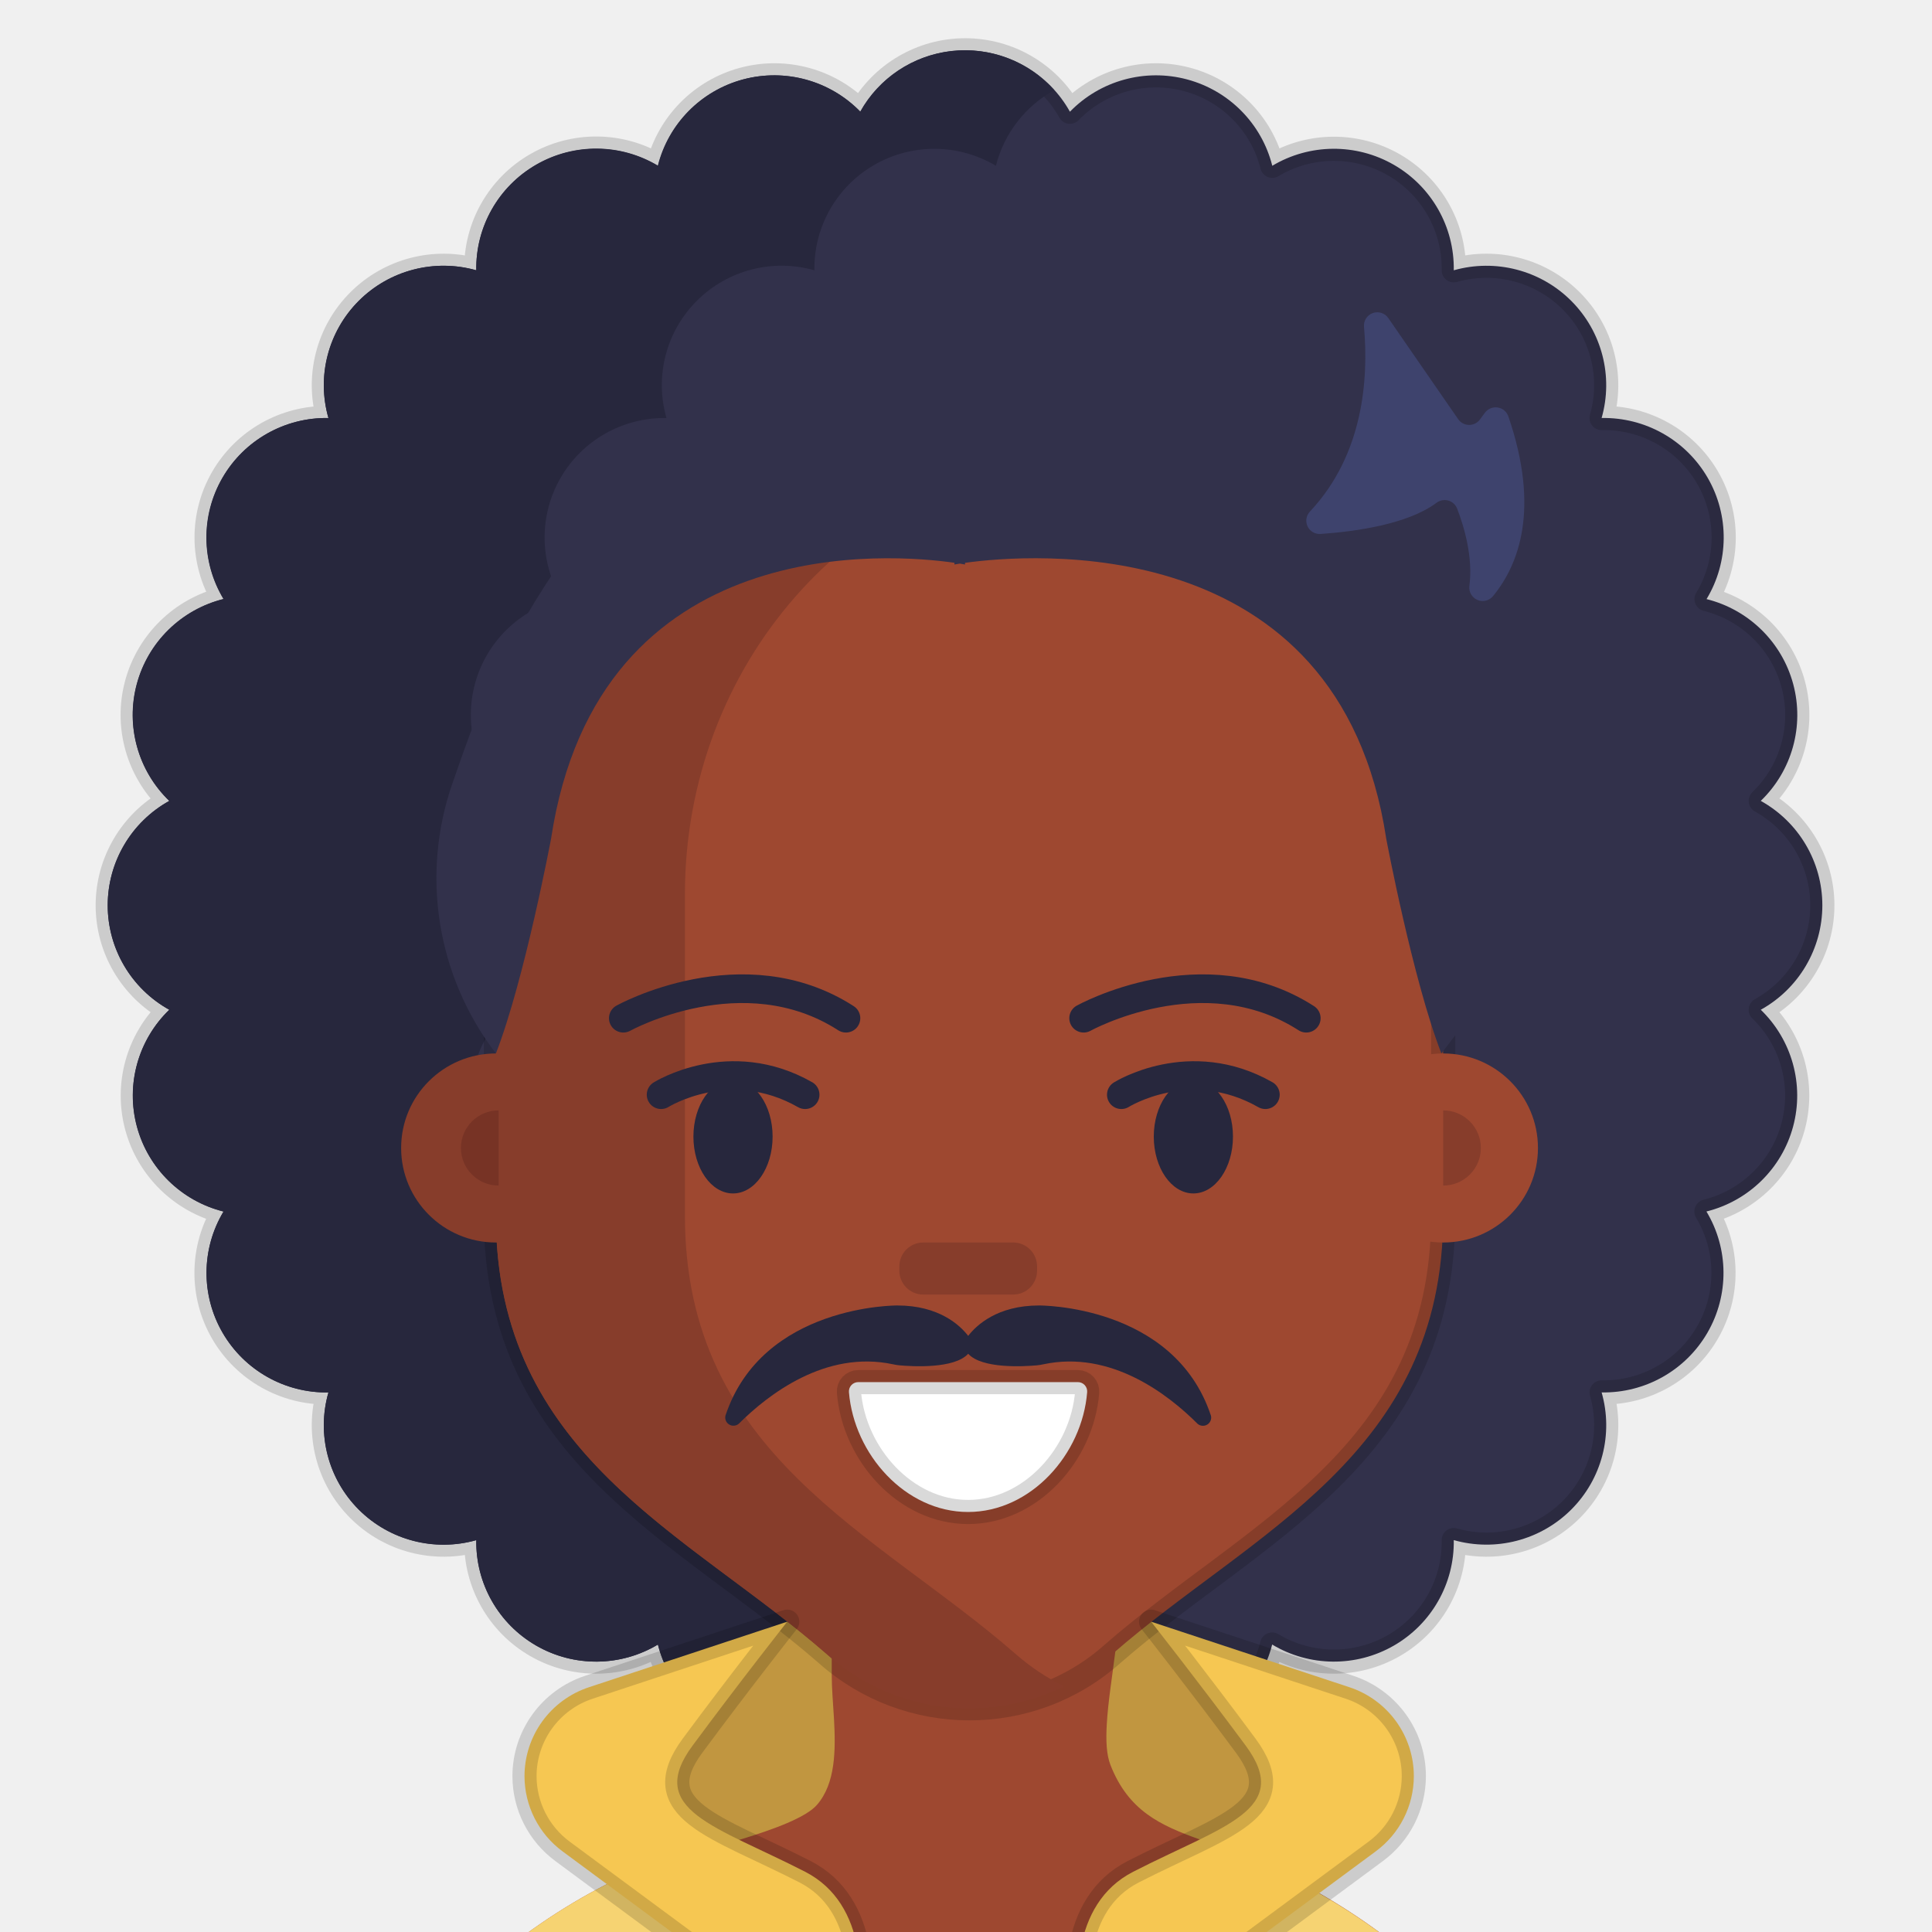
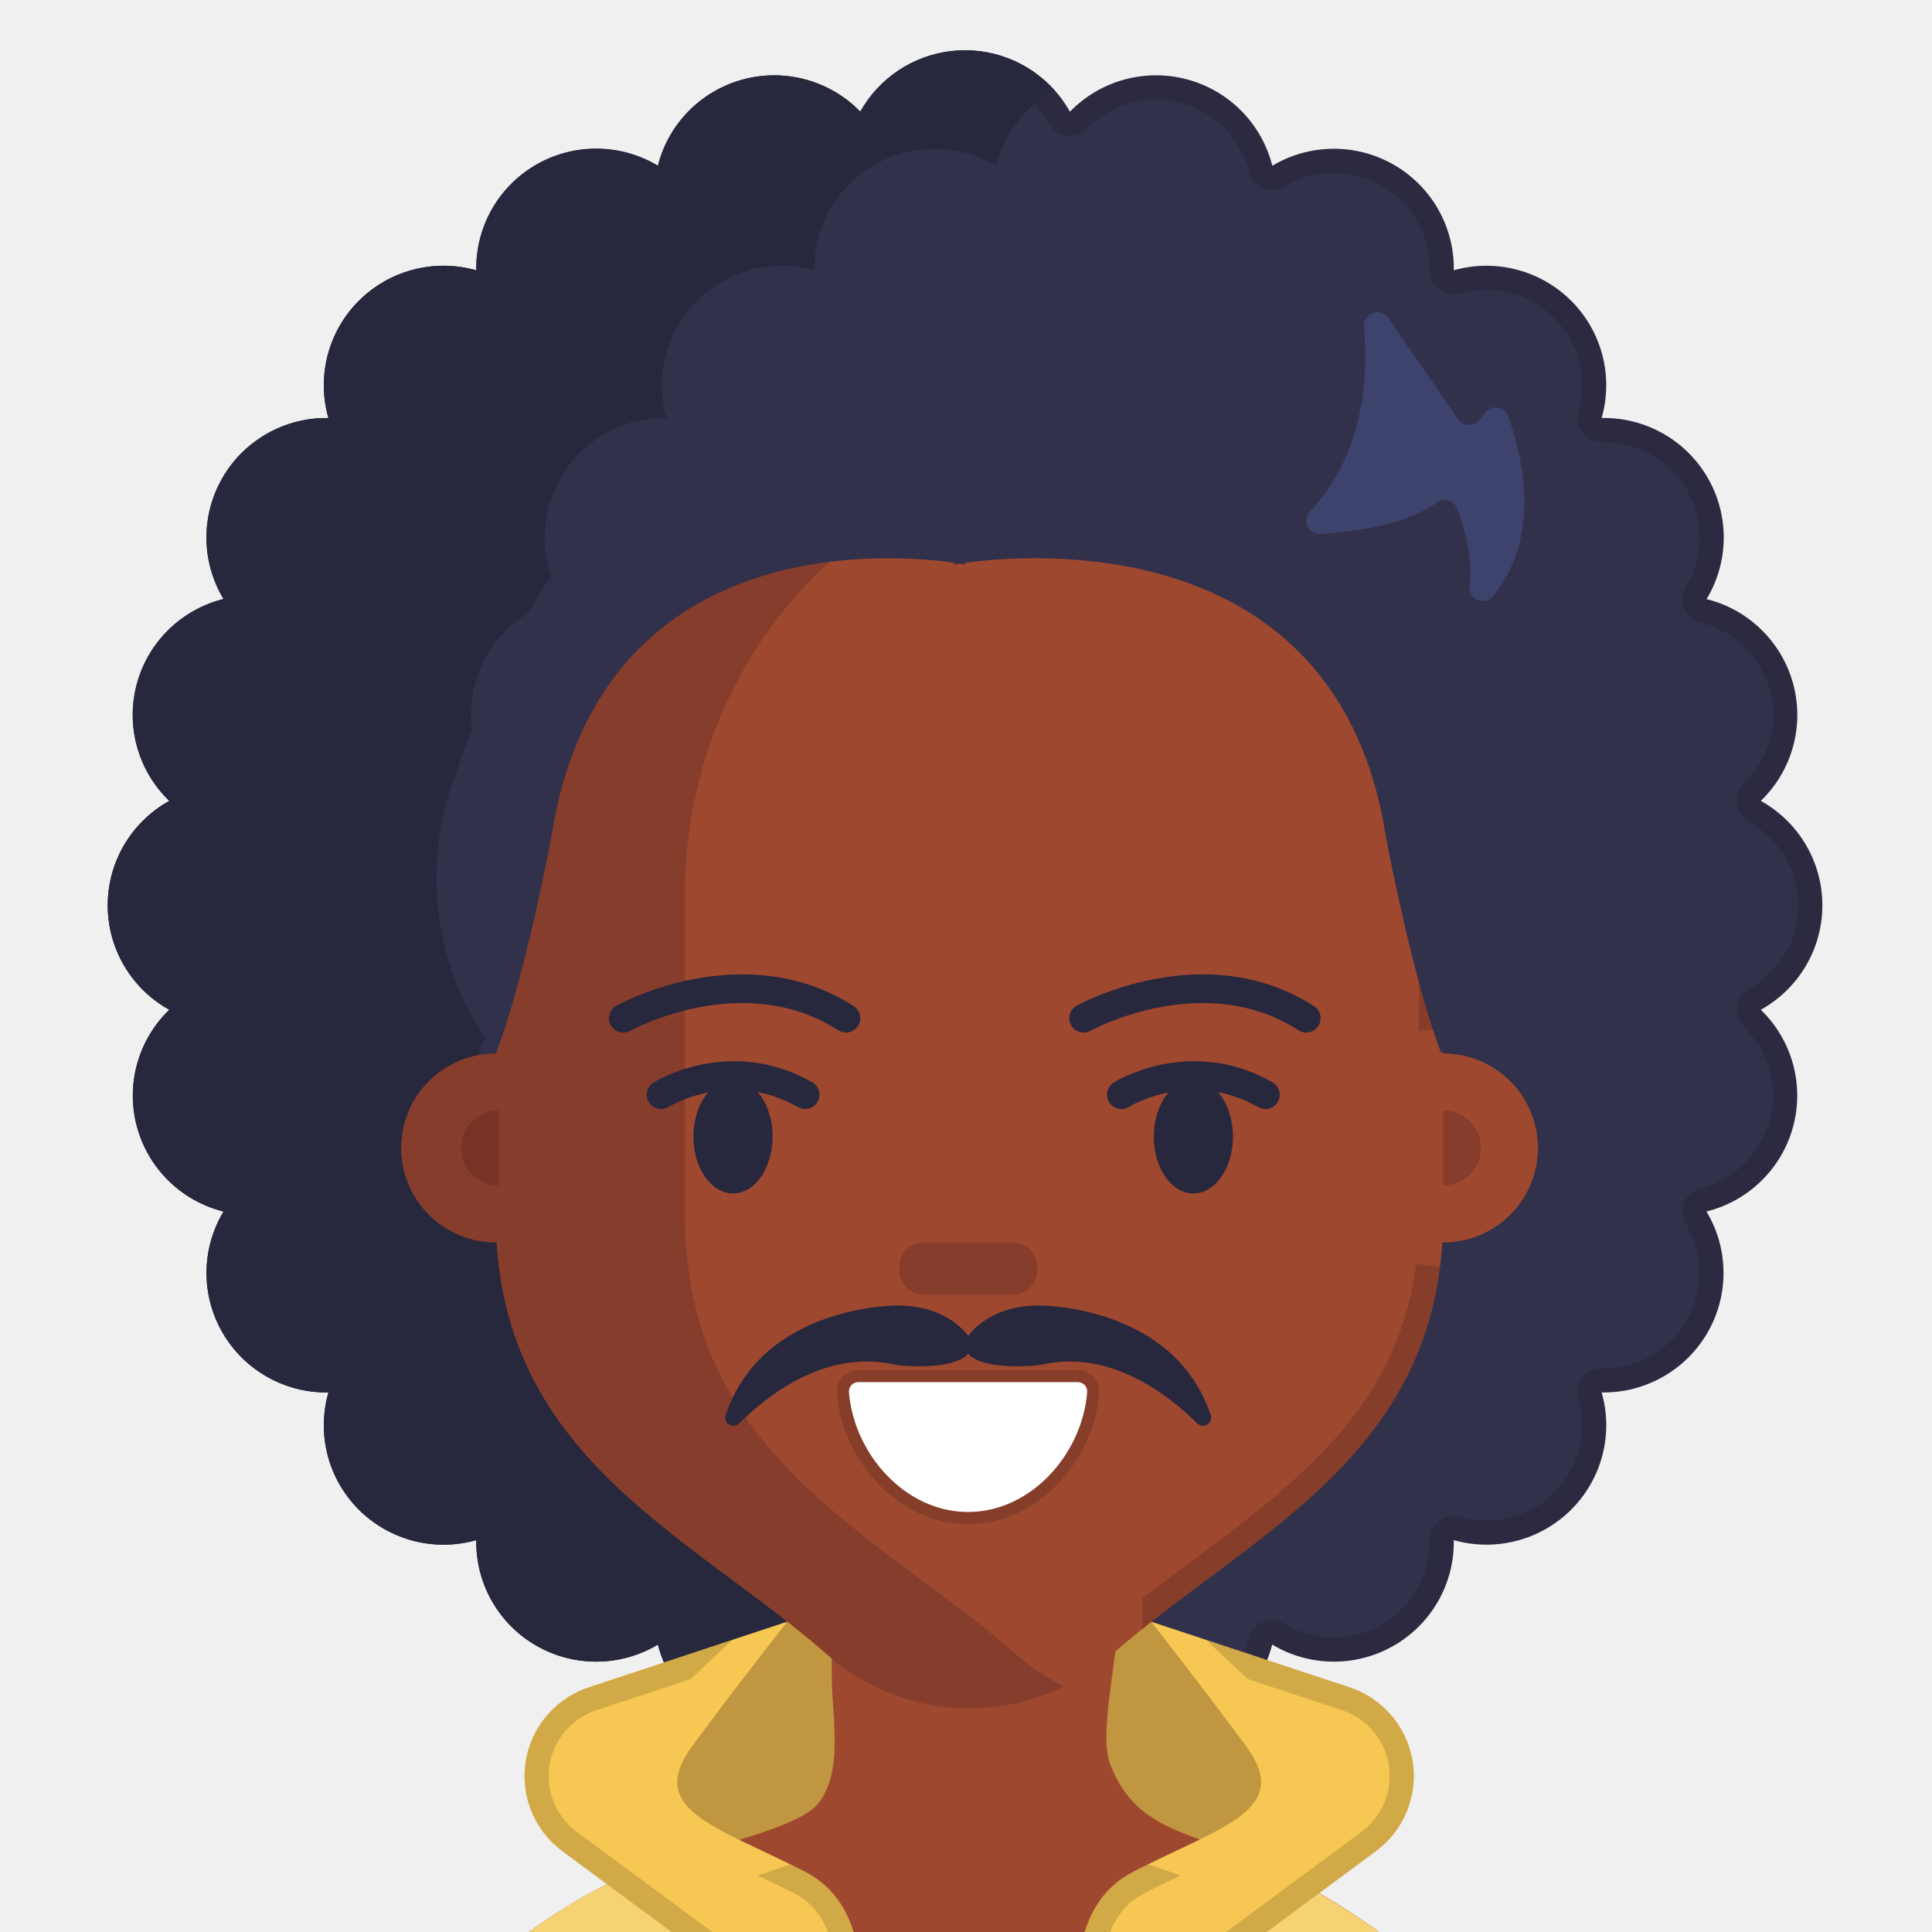
<svg xmlns="http://www.w3.org/2000/svg" id="Layer_1" viewBox="0 0 160 160">
  <defs>
    <style>.cls-1{fill:#f6d372;}.cls-2{fill:#32314b;}.cls-3{fill:#9e4830;}.cls-4{fill:#3e436d;}.cls-5{fill:#fff;}.cls-6{fill:#873d2b;}.cls-7{fill:#773325;}.cls-8{fill:#f6c752;}.cls-9{fill:#c19640;}.cls-10{fill:none;stroke:#27273d;stroke-linecap:round;stroke-width:2.374px;}.cls-11{fill:#e88032;}.cls-12{fill:#27273d;}</style>
  </defs>
  <g id="Avatars">
    <g id="Artboard">
      <g id="Men">
        <g id="Avatar-Users2_7">
          <g id="Icons">
-             <path id="Path" class="cls-2" d="M145.819,83.624c3.148-1.746,5.1-5.056,5.1-8.649s-1.952-6.902-5.1-8.649c2.591-2.498,3.62-6.201,2.687-9.673-.933-3.472-3.68-6.166-7.177-7.038,1.862-3.085,1.896-6.936.09-10.054s-5.169-5.011-8.78-4.944c.987-3.451.024-7.164-2.518-9.703-2.542-2.54-6.264-3.508-9.726-2.53.059-3.594-1.84-6.939-4.962-8.736s-6.976-1.767-10.068.081c-.876-3.485-3.578-6.223-7.059-7.153-3.481-.93-7.193.094-9.699,2.676-1.751-3.139-5.071-5.086-8.673-5.086s-6.922,1.946-8.673,5.086c-2.506-2.582-6.219-3.606-9.7-2.676-3.481.93-6.182,3.668-7.059,7.153-3.094-1.862-6.958-1.901-10.089-.101-3.131,1.8-5.034,5.154-4.968,8.757-3.462-.978-7.184-.01-9.726,2.53s-3.506,6.253-2.518,9.703c-3.605-.061-6.959,1.832-8.762,4.945-1.803,3.113-1.772,6.956.082,10.039-3.504.866-6.26,3.562-7.195,7.039-.936,3.477.097,7.186,2.695,9.685-3.148,1.746-5.1,5.056-5.1,8.649s1.952,6.902,5.1,8.649c-2.591,2.499-3.619,6.202-2.687,9.674.933,3.472,3.68,6.167,7.176,7.04-1.851,3.084-1.88,6.927-.074,10.038,1.805,3.111,5.16,5.002,8.765,4.939-.988,3.45-.025,7.164,2.518,9.703,2.542,2.539,6.265,3.506,9.727,2.527-.059,3.596,1.842,6.942,4.967,8.739,3.125,1.797,6.981,1.762,10.073-.09.874,3.487,3.576,6.226,7.058,7.157,3.482.93,7.195-.096,9.7-2.68,1.751,3.139,5.071,5.086,8.673,5.086s6.922-1.946,8.673-5.086c2.505,2.588,6.221,3.616,9.705,2.685,3.484-.93,6.187-3.673,7.06-7.162,3.092,1.853,6.948,1.887,10.073.09,3.125-1.797,5.026-5.142,4.967-8.739,3.462.98,7.184.013,9.727-2.527,2.542-2.539,3.506-6.253,2.518-9.703,3.605.061,6.959-1.832,8.762-4.945,1.803-3.113,1.772-6.956-.082-10.039,3.495-.872,6.243-3.564,7.177-7.034.935-3.47-.09-7.172-2.677-9.673Z" stroke="#000" stroke-opacity="0.15" stroke-width="2" stroke-linejoin="round" />
-             <polygon id="Path-2" class="cls-9" points="90.221 134.647 90.936 150.846 100.483 154.135 109.289 147.342 95.33 134.301 90.221 134.647" />
+             <g fill="#32314b">
+               <path d="M145.819,83.624c3.148-1.746,5.1-5.056,5.1-8.649s-1.952-6.902-5.1-8.649c2.591-2.498,3.62-6.201,2.687-9.673-.933-3.472-3.68-6.166-7.177-7.038,1.862-3.085,1.896-6.936.09-10.054s-5.169-5.011-8.78-4.944c.987-3.451.024-7.164-2.518-9.703-2.542-2.54-6.264-3.508-9.726-2.53.059-3.594-1.84-6.939-4.962-8.736s-6.976-1.767-10.068.081c-.876-3.485-3.578-6.223-7.059-7.153-3.481-.93-7.193.094-9.699,2.676-1.751-3.139-5.071-5.086-8.673-5.086s-6.922,1.946-8.673,5.086c-2.506-2.582-6.219-3.606-9.7-2.676-3.481.93-6.182,3.668-7.059,7.153-3.094-1.862-6.958-1.901-10.089-.101-3.131,1.8-5.034,5.154-4.968,8.757-3.462-.978-7.184-.01-9.726,2.53s-3.506,6.253-2.518,9.703c-3.605-.061-6.959,1.832-8.762,4.945-1.803,3.113-1.772,6.956.082,10.039-3.504.866-6.26,3.562-7.195,7.039-.936,3.477.097,7.186,2.695,9.685-3.148,1.746-5.1,5.056-5.1,8.649s1.952,6.902,5.1,8.649c-2.591,2.499-3.619,6.202-2.687,9.674.933,3.472,3.68,6.167,7.176,7.04-1.851,3.084-1.88,6.927-.074,10.038,1.805,3.111,5.16,5.002,8.765,4.939-.988,3.45-.025,7.164,2.518,9.703,2.542,2.539,6.265,3.506,9.727,2.527-.059,3.596,1.842,6.942,4.967,8.739,3.125,1.797,6.981,1.762,10.073-.09.874,3.487,3.576,6.226,7.058,7.157,3.482.93,7.195-.096,9.7-2.68,1.751,3.139,5.071,5.086,8.673,5.086s6.922-1.946,8.673-5.086c2.505,2.588,6.221,3.616,9.705,2.685,3.484-.93,6.187-3.673,7.06-7.162,3.092,1.853,6.948,1.887,10.073.09,3.125-1.797,5.026-5.142,4.967-8.739,3.462.98,7.184.013,9.727-2.527,2.542-2.539,3.506-6.253,2.518-9.703,3.605.061,6.959-1.832,8.762-4.945,1.803-3.113,1.772-6.956-.082-10.039,3.495-.872,6.243-3.564,7.177-7.034.935-3.47-.09-7.172-2.677-9.673Z" id="ab0" />
+             </g>
+             <mask id="am0" maskUnits="userSpaceOnUse" x="0" y="0" width="160" height="160">
+               <use href="#ab0" fill="#fff" />
+               <use href="#ab18" fill="#000" stroke="#000" stroke-width="4" stroke-linejoin="round" />
+               <use href="#ab20" fill="#000" stroke="#000" stroke-width="4" stroke-linejoin="round" />
+             </mask>
+             <use href="#ab0" fill="none" stroke="#000" stroke-opacity="0.15" stroke-width="4" stroke-linejoin="round" mask="url(#am0)" />
+             <g fill="#c19640">
+               <polygon points="90.221 134.647 90.936 150.846 100.483 154.135 109.289 147.342 95.33 134.301 90.221 134.647" id="ab1" />
+             </g>
            <path id="Path-3" class="cls-12" d="M57.719,24.902c-2.552,2.539-3.519,6.261-2.524,9.717-3.604-.062-6.959,1.83-8.762,4.942-1.803,3.113-1.772,6.956.082,10.038-3.501.872-6.252,3.569-7.185,7.045s.099,7.183,2.695,9.682c-3.15,1.745-5.104,5.055-5.104,8.649s1.954,6.904,5.104,8.649c-2.589,2.499-3.616,6.201-2.684,9.672s3.678,6.165,7.173,7.039c-1.856,3.083-1.888,6.928-.084,10.042s5.159,5.007,8.764,4.946c-.991,3.454-.025,7.172,2.522,9.714s6.275,3.506,9.74,2.52c-.053,3.591,1.849,6.93,4.969,8.723,3.121,1.794,6.971,1.761,10.061-.085.67,2.664,2.419,4.932,4.83,6.261-2.138,2.391-5.306,3.601-8.499,3.247-3.193-.354-6.016-2.229-7.575-5.031-2.505,2.584-6.219,3.61-9.7,2.68-3.482-.93-6.183-3.67-7.058-7.157-3.091,1.852-6.947,1.887-10.072.091-3.125-1.796-5.027-5.14-4.969-8.736-3.463.983-7.188.016-9.731-2.525-2.543-2.541-3.505-6.257-2.513-9.709-3.605.061-6.96-1.833-8.764-4.946-1.804-3.113-1.773-6.957.08-10.041-3.493-.873-6.238-3.565-7.172-7.034-.934-3.469.09-7.169,2.676-9.67-3.148-1.746-5.1-5.056-5.1-8.649s1.952-6.902,5.1-8.649c-2.589-2.5-3.616-6.202-2.683-9.673.932-3.471,3.678-6.166,7.173-7.041-1.86-3.085-1.894-6.934-.087-10.051,1.806-3.117,5.168-5.01,8.777-4.943-.992-3.451-.03-7.167,2.513-9.709,2.543-2.541,6.268-3.508,9.731-2.525-.057-3.594,1.842-6.936,4.964-8.733,3.121-1.797,6.974-1.768,10.067.078.876-3.485,3.578-6.223,7.059-7.153,3.481-.93,7.193.094,9.7,2.676,1.56-2.801,4.383-4.675,7.576-5.03,3.193-.355,6.361.853,8.501,3.243-2.411,1.331-4.162,3.599-4.833,6.264-3.093-1.845-6.946-1.875-10.067-.078s-5.021,5.14-4.964,8.733c-3.46-.986-7.184-.022-9.728,2.517Z" />
-             <polygon id="Path-4" class="cls-9" points="70.303 134.647 69.589 150.846 60.042 154.135 51.239 147.342 65.195 134.301 70.303 134.647" />
-             <path id="Path-5" class="cls-3" d="M118.966,163.958c-5.929,2.977-12.184,5.26-18.639,6.804-1.449.348-2.914.659-4.394.933-.31.061-.619.115-.932.17-1.129.197-2.265.373-3.401.522l-.449.061c-.844.109-1.701.207-2.537.288-2.864.285-5.762.427-8.694.427-1.361,0-2.714-.031-4.061-.092-.466-.024-.932-.047-1.398-.078-.744-.043-1.485-.097-2.224-.163-.739-.066-1.447-.137-2.122-.214l-.197-.02-.34-.041c-.119,0-.238-.024-.34-.041-.588-.071-1.177-.149-1.762-.231-.762-.109-1.524-.231-2.279-.356-1.481-.253-2.947-.543-4.398-.868-7.352-1.646-14.457-4.246-21.132-7.733,3.202-2.877,6.765-5.33,10.598-7.295h0c.574-.298,1.16-.589,1.758-.872.313-.144.633-.272.959-.383.269-.095.571-.197.895-.295,1.333-.417,3.061-.882,4.837-1.384h0c.837-.231,1.684-.475,2.51-.729h0c2.894-.878,5.53-1.855,6.439-2.903,1.531-1.77,1.551-4.487,1.405-7.122h0c-.075-1.272-.187-2.52-.187-3.629v-1.394h0c0-1.116-.051-2.035-.088-2.781-.031-.848-.065-1.486-.054-1.977.027-2.157.806-1.421,5.139-2.873.232-.064.469-.112.707-.142h0c3.337-.492,15.714-1.112,17.061.142.939.875,1.095,2.666.952,4.789h0c-.044.726-.129,1.492-.228,2.272h0c-.252,2.035-.609,4.206-.711,6.047h0c-.082,1.357-.027,2.527.306,3.375,1.486,3.792,4.122,4.992,7.377,6.159h0c.755.268,1.541.539,2.354.834h0c.888.339,1.799.678,2.741,1.123.069.027.136.059.201.095.827.383,1.636.79,2.425,1.201.789.41,1.466.783,2.17,1.187,3.515,2.009,6.782,4.421,9.734,7.187Z" />
-             <path id="Path-6" class="cls-3" d="M119.517,74.073v26.607c0,19.844-15.84,26.2-27.387,36.29-6.741,6.006-16.931,6.006-23.673,0-11.564-10.093-27.391-16.449-27.391-36.29v-26.872c.092-13.885,7.564-25.915,18.472-31.915.34-.197.714-.383,1.071-.563,4.13-2.092,8.661-3.276,13.289-3.473.469-.027.946-.034,1.422-.034h9.932c8.024.022,15.764,2.962,21.768,8.269.919.801,1.794,1.65,2.622,2.544,5.917,6.414,9.386,14.697,9.803,23.402h0c.048.681.071,1.359.071,2.035Z" stroke="#000" stroke-opacity="0.15" stroke-width="2" stroke-linejoin="round" />
-             <path id="Path-7" class="cls-6" d="M56.722,100.681v-26.607c0-18.993,13.809-34.594,31.394-36.121-.942-.088-1.895-.129-2.86-.129h-9.928c-18.921,0-34.258,16.232-34.258,36.249v13.17c-4.336,0-7.85,3.505-7.85,7.828s3.515,7.828,7.85,7.828h.075c1.139,18.115,16.204,24.375,27.309,34.075,5.388,4.82,13.177,5.88,19.663,2.676-1.449-.712-2.797-1.612-4.01-2.676-11.547-10.09-27.384-16.449-27.384-36.293Z" />
-             <ellipse id="Oval" class="cls-3" cx="119.517" cy="95.071" rx="7.85" ry="7.828" />
+             <g fill="#c19640">
+               <polygon points="70.303 134.647 69.589 150.846 60.042 154.135 51.239 147.342 65.195 134.301 70.303 134.647" id="ab3" />
+             </g>
+             <g fill="#9e4830">
+               <path d="M118.966,163.958c-5.929,2.977-12.184,5.26-18.639,6.804-1.449.348-2.914.659-4.394.933-.31.061-.619.115-.932.17-1.129.197-2.265.373-3.401.522l-.449.061c-.844.109-1.701.207-2.537.288-2.864.285-5.762.427-8.694.427-1.361,0-2.714-.031-4.061-.092-.466-.024-.932-.047-1.398-.078-.744-.043-1.485-.097-2.224-.163-.739-.066-1.447-.137-2.122-.214l-.197-.02-.34-.041c-.119,0-.238-.024-.34-.041-.588-.071-1.177-.149-1.762-.231-.762-.109-1.524-.231-2.279-.356-1.481-.253-2.947-.543-4.398-.868-7.352-1.646-14.457-4.246-21.132-7.733,3.202-2.877,6.765-5.33,10.598-7.295h0c.574-.298,1.16-.589,1.758-.872.313-.144.633-.272.959-.383.269-.095.571-.197.895-.295,1.333-.417,3.061-.882,4.837-1.384h0c.837-.231,1.684-.475,2.51-.729h0c2.894-.878,5.53-1.855,6.439-2.903,1.531-1.77,1.551-4.487,1.405-7.122h0c-.075-1.272-.187-2.52-.187-3.629v-1.394h0c0-1.116-.051-2.035-.088-2.781-.031-.848-.065-1.486-.054-1.977.027-2.157.806-1.421,5.139-2.873.232-.064.469-.112.707-.142h0c3.337-.492,15.714-1.112,17.061.142.939.875,1.095,2.666.952,4.789h0c-.044.726-.129,1.492-.228,2.272h0c-.252,2.035-.609,4.206-.711,6.047h0c-.082,1.357-.027,2.527.306,3.375,1.486,3.792,4.122,4.992,7.377,6.159h0c.755.268,1.541.539,2.354.834h0c.888.339,1.799.678,2.741,1.123.069.027.136.059.201.095.827.383,1.636.79,2.425,1.201.789.41,1.466.783,2.17,1.187,3.515,2.009,6.782,4.421,9.734,7.187Z" id="ab4" />
+             </g>
+             <g fill="#9e4830">
+               <path d="M119.517,74.073v26.607c0,19.844-15.84,26.2-27.387,36.29-6.741,6.006-16.931,6.006-23.673,0-11.564-10.093-27.391-16.449-27.391-36.29v-26.872c.092-13.885,7.564-25.915,18.472-31.915.34-.197.714-.383,1.071-.563,4.13-2.092,8.661-3.276,13.289-3.473.469-.027.946-.034,1.422-.034h9.932c8.024.022,15.764,2.962,21.768,8.269.919.801,1.794,1.65,2.622,2.544,5.917,6.414,9.386,14.697,9.803,23.402h0c.048.681.071,1.359.071,2.035Z" id="ab5" />
+             </g>
+             <mask id="am5" maskUnits="userSpaceOnUse" x="0" y="0" width="160" height="160">
+               <use href="#ab5" fill="#fff" />
+               <use href="#ab4" fill="#000" stroke="#000" stroke-width="4" stroke-linejoin="round" />
+               <use href="#ab6" fill="#000" stroke="#000" stroke-width="4" stroke-linejoin="round" />
+               <use href="#ab7" fill="#000" stroke="#000" stroke-width="4" stroke-linejoin="round" />
+               <use href="#ab12" fill="#000" stroke="#000" stroke-width="4" stroke-linejoin="round" />
+             </mask>
+             <use href="#ab5" fill="none" stroke="#000" stroke-opacity="0.15" stroke-width="4" stroke-linejoin="round" mask="url(#am5)" />
+             <g fill="#873d2b">
+               <path d="M56.722,100.681v-26.607c0-18.993,13.809-34.594,31.394-36.121-.942-.088-1.895-.129-2.86-.129h-9.928c-18.921,0-34.258,16.232-34.258,36.249v13.17c-4.336,0-7.85,3.505-7.85,7.828s3.515,7.828,7.85,7.828h.075c1.139,18.115,16.204,24.375,27.309,34.075,5.388,4.82,13.177,5.88,19.663,2.676-1.449-.712-2.797-1.612-4.01-2.676-11.547-10.09-27.384-16.449-27.384-36.293Z" id="ab6" />
+             </g>
+             <g fill="#9e4830">
+               <ellipse cx="119.517" cy="95.071" rx="7.85" ry="7.828" id="ab7" />
+             </g>
            <path id="Path-8" class="cls-10" d="M51.62,84.323s9.894-5.498,18.438,0" />
            <ellipse id="Oval-2" class="cls-12" cx="60.705" cy="94.128" rx="3.279" ry="4.708" />
            <path id="Path-9" class="cls-10" d="M89.742,84.323s9.894-5.498,18.438,0" />
            <ellipse id="Oval-3" class="cls-12" cx="98.83" cy="94.128" rx="3.279" ry="4.708" />
-             <rect id="Rectangle" class="cls-6" x="74.48" y="102.899" width="11.405" height="4.311" rx="1.977" ry="1.977" />
+             <g fill="#873d2b">
+               <rect x="74.48" y="102.899" width="11.405" height="4.311" rx="1.977" ry="1.977" id="ab12" />
+             </g>
            <path id="Path-10" class="cls-10" d="M54.749,90.658s5.667-3.568,11.928,0" />
            <path id="Path-11" class="cls-10" d="M92.864,90.658s5.667-3.568,11.928,0" />
            <path id="Path-12" class="cls-7" d="M41.294,91.957c-1.724,0-3.122,1.394-3.122,3.113s1.398,3.113,3.122,3.113v-6.227Z" />
            <path id="Path-13" class="cls-6" d="M119.517,98.184c1.724,0,3.122-1.394,3.122-3.113s-1.398-3.113-3.122-3.113v6.227Z" />
-             <path id="Path-14" class="cls-5" d="M71.075,114.461c-.215 0-.421.09-.567.248-.146.158-.219.369-.202.583.422,5.152,4.68,9.924,9.864,9.924h0c5.194,0,9.452-4.772,9.864-9.924.017-.214-.056-.425-.202-.583s-.351-.248-.567-.248h-18.19Z" stroke="#000" stroke-opacity="0.15" stroke-width="2" stroke-linejoin="round" />
-             <path id="Path-15" class="cls-2" d="M113.483,37.838l-23.105-12.125h-20.323c-14.847,7.784-26.181,20.892-31.717,36.68l-.85,2.425c-2.665,7.6-1.319,16.027,3.582,22.425h0c2.364-6.085,4.565-17.772,4.565-17.772,3.898-25.776,28.442-23.582,33.407-22.863v.142s.16-.031.449-.075c.275.044.429.075.429.075v-.139c5.102-.709,30.975-3.002,34.884,22.859,0,0,2.201,11.687,4.565,17.772l7.85-10.249-13.734-39.156Z" />
+             <use href="#ab17" fill="none" stroke="#000" stroke-opacity="0.15" stroke-width="2" stroke-linejoin="round" />
+             <g fill="#fff">
+               <path d="M71.075,114.461c-.215 0-.421.09-.567.248-.146.158-.219.369-.202.583.422,5.152,4.68,9.924,9.864,9.924h0c5.194,0,9.452-4.772,9.864-9.924.017-.214-.056-.425-.202-.583s-.351-.248-.567-.248h-18.19Z" id="ab17" />
+             </g>
+             <g fill="#32314b">
+               <path d="M113.483,37.838l-23.105-12.125h-20.323c-14.847,7.784-26.181,20.892-31.717,36.68l-.85,2.425c-2.665,7.6-1.319,16.027,3.582,22.425h0c2.364-6.085,4.565-17.772,4.565-17.772,3.898-25.776,28.442-23.582,33.407-22.863v.142s.16-.031.449-.075c.275.044.429.075.429.075v-.139c5.102-.709,30.975-3.002,34.884,22.859,0,0,2.201,11.687,4.565,17.772l7.85-10.249-13.734-39.156Z" id="ab18" />
+             </g>
            <path id="Path-16" class="cls-12" d="M100.282,117.231c-3.061-9.212-14.234-9.117-14.234-9.117-3.456,0-5.184,1.635-5.867,2.517-.68-.882-2.412-2.517-5.867-2.517,0,0-11.17-.095-14.234,9.117-.071.286.052.585.303.739.251.155.574.13.799-.061,2.412-2.405,7.173-6.118,12.768-4.925.183.041.368.071.554.088,1.051.095,4.537.302,5.677-.96,1.139,1.262,4.626,1.055,5.677.96.187-.018.372-.047.554-.088,5.595-1.194,10.354,2.513,12.768,4.931.226.194.551.218.804.061.253-.157.373-.459.298-.747h0Z" />
-             <path id="Path-17" class="cls-4" d="M112.962,27.073c.381,4.321-.051,10.572-4.473,15.286-.316.329-.397.819-.202,1.231.194.413.624.663,1.08.631,2.929-.203,7.224-.811,9.598-2.581.275-.209.631-.279.965-.189s.606.331.736.65c.599,1.543,1.337,4.07,1.02,6.444-.054.489.223.956.679,1.144.457.188.983.052,1.29-.333,2.119-2.584,3.901-7.19,1.258-14.879-.135-.388-.475-.67-.883-.731-.408-.061-.816.108-1.06.44l-.408.556c-.213.287-.551.454-.908.448-.358-.005-.691-.182-.894-.475l-5.782-8.367c-.283-.419-.816-.593-1.292-.421s-.775.644-.725,1.147Z" />
+             <g fill="#3e436d">
+               <path d="M112.962,27.073c.381,4.321-.051,10.572-4.473,15.286-.316.329-.397.819-.202,1.231.194.413.624.663,1.08.631,2.929-.203,7.224-.811,9.598-2.581.275-.209.631-.279.965-.189s.606.331.736.65c.599,1.543,1.337,4.07,1.02,6.444-.054.489.223.956.679,1.144.457.188.983.052,1.29-.333,2.119-2.584,3.901-7.19,1.258-14.879-.135-.388-.475-.67-.883-.731-.408-.061-.816.108-1.06.44l-.408.556c-.213.287-.551.454-.908.448-.358-.005-.691-.182-.894-.475l-5.782-8.367c-.283-.419-.816-.593-1.292-.421s-.775.644-.725,1.147Z" id="ab20" />
+             </g>
            <path id="Path-18" class="cls-1" d="M118.966,163.958c-5.929,2.977-12.184,5.26-18.639,6.804-1.449.348-2.914.659-4.394.933-.31.061-.619.115-.932.17-1.129.197-2.265.373-3.401.522v-5.464l2.007-1.469,2.337-1.696,4.116-3.008,7.034-5.131c.738.387,1.466.783,2.17,1.187,3.502,2,6.759,4.401,9.704,7.153Z" />
            <path id="Path-19" class="cls-11" d="M100.327,161.804v8.957c-1.449.348-2.914.659-4.394.933v-9.89c.002-.997.678-1.867,1.645-2.117.968-.25,1.983.182,2.47,1.052.184.325.281.692.279,1.065Z" />
-             <path id="Path-20" class="cls-8" d="M95.33,134.301l16.421,5.427c3.187,1.052,5.338,4.023,5.337,7.37h0c-.006,2.456-1.176,4.764-3.156,6.224l-21.673,16.025c-.464.346-1.074.426-1.613.213s-.927-.689-1.027-1.258c-.66-3.755-1.02-10.599,4.228-13.292,7.408-3.799,13.265-5.111,9.316-10.446-3.949-5.335-7.833-10.263-7.833-10.263Z" stroke="#000" stroke-opacity="0.15" stroke-width="2" stroke-linejoin="round" />
+             <g fill="#f6c752">
+               <path d="M95.33,134.301l16.421,5.427c3.187,1.052,5.338,4.023,5.337,7.37h0c-.006,2.456-1.176,4.764-3.156,6.224l-21.673,16.025c-.464.346-1.074.426-1.613.213s-.927-.689-1.027-1.258c-.66-3.755-1.02-10.599,4.228-13.292,7.408-3.799,13.265-5.111,9.316-10.446-3.949-5.335-7.833-10.263-7.833-10.263Z" id="ab23" />
+             </g>
+             <mask id="am23" maskUnits="userSpaceOnUse" x="0" y="0" width="160" height="160">
+               <use href="#ab23" fill="#fff" />
+               <use href="#ab1" fill="#000" stroke="#000" stroke-width="4" stroke-linejoin="round" />
+             </mask>
+             <use href="#ab23" fill="none" stroke="#000" stroke-opacity="0.15" stroke-width="4" stroke-linejoin="round" mask="url(#am23)" />
            <path id="Path-21" class="cls-1" d="M69.589,166.922v5.633c-.119,0-.238-.024-.34-.041-.588-.071-1.177-.149-1.762-.231-.762-.109-1.524-.231-2.279-.356-1.481-.253-2.947-.543-4.398-.868-7.357-1.645-14.466-4.245-21.146-7.733,3.202-2.877,6.765-5.33,10.598-7.295h0c.574-.298,1.16-.589,1.758-.872.313-.144.633-.272.959-.383l8.105,5.922h0l4.082,2.991h0l2.381,1.75,1.888,1.38.153.102Z" />
            <path id="Path-22" class="cls-11" d="M65.195,161.804v10.124c-1.481-.253-2.947-.543-4.398-.868v-9.256c-.001-.383.101-.759.296-1.089.496-.86,1.509-1.28,2.47-1.025.961.255,1.63,1.122,1.632,2.114h0Z" />
-             <path id="Path-23" class="cls-8" d="M65.195,134.301l-16.418,5.427c-3.187,1.052-5.34,4.022-5.34,7.37h0c.004,2.454,1.172,4.762,3.15,6.224l21.673,16.025c.464.346,1.074.426,1.613.213s.927-.689,1.027-1.258c.66-3.755,1.02-10.599-4.224-13.292-7.411-3.799-13.265-5.111-9.32-10.446,3.945-5.335,7.84-10.263,7.84-10.263Z" stroke="#000" stroke-opacity="0.15" stroke-width="2" stroke-linejoin="round" />
+             <g fill="#f6c752">
+               <path d="M65.195,134.301l-16.418,5.427c-3.187,1.052-5.34,4.022-5.34,7.37h0c.004,2.454,1.172,4.762,3.15,6.224l21.673,16.025c.464.346,1.074.426,1.613.213s.927-.689,1.027-1.258c.66-3.755,1.02-10.599-4.224-13.292-7.411-3.799-13.265-5.111-9.32-10.446,3.945-5.335,7.84-10.263,7.84-10.263Z" id="ab26" />
+             </g>
+             <mask id="am26" maskUnits="userSpaceOnUse" x="0" y="0" width="160" height="160">
+               <use href="#ab26" fill="#fff" />
+               <use href="#ab3" fill="#000" stroke="#000" stroke-width="4" stroke-linejoin="round" />
+             </mask>
+             <use href="#ab26" fill="none" stroke="#000" stroke-opacity="0.15" stroke-width="4" stroke-linejoin="round" mask="url(#am26)" />
          </g>
        </g>
      </g>
    </g>
  </g>
</svg>
